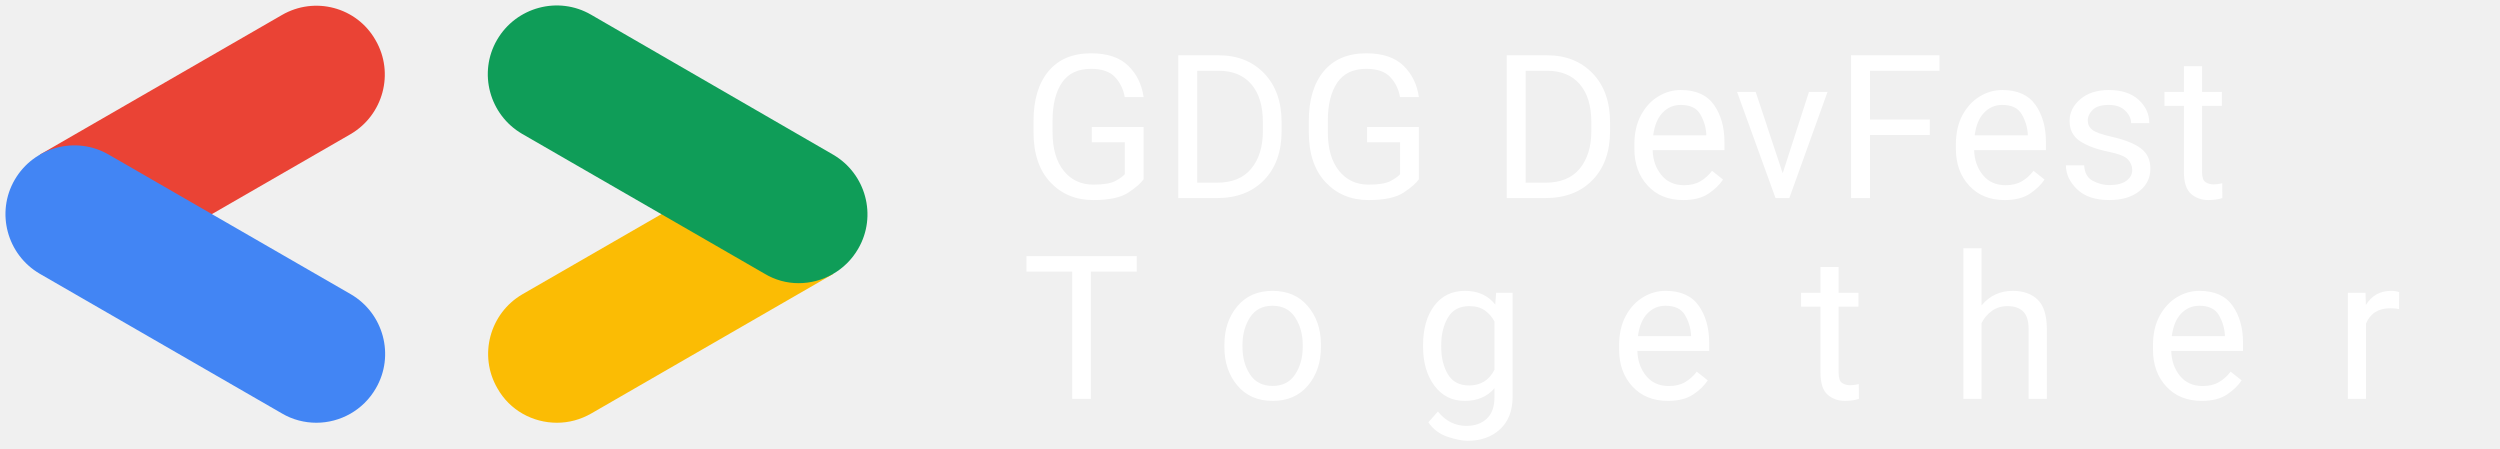
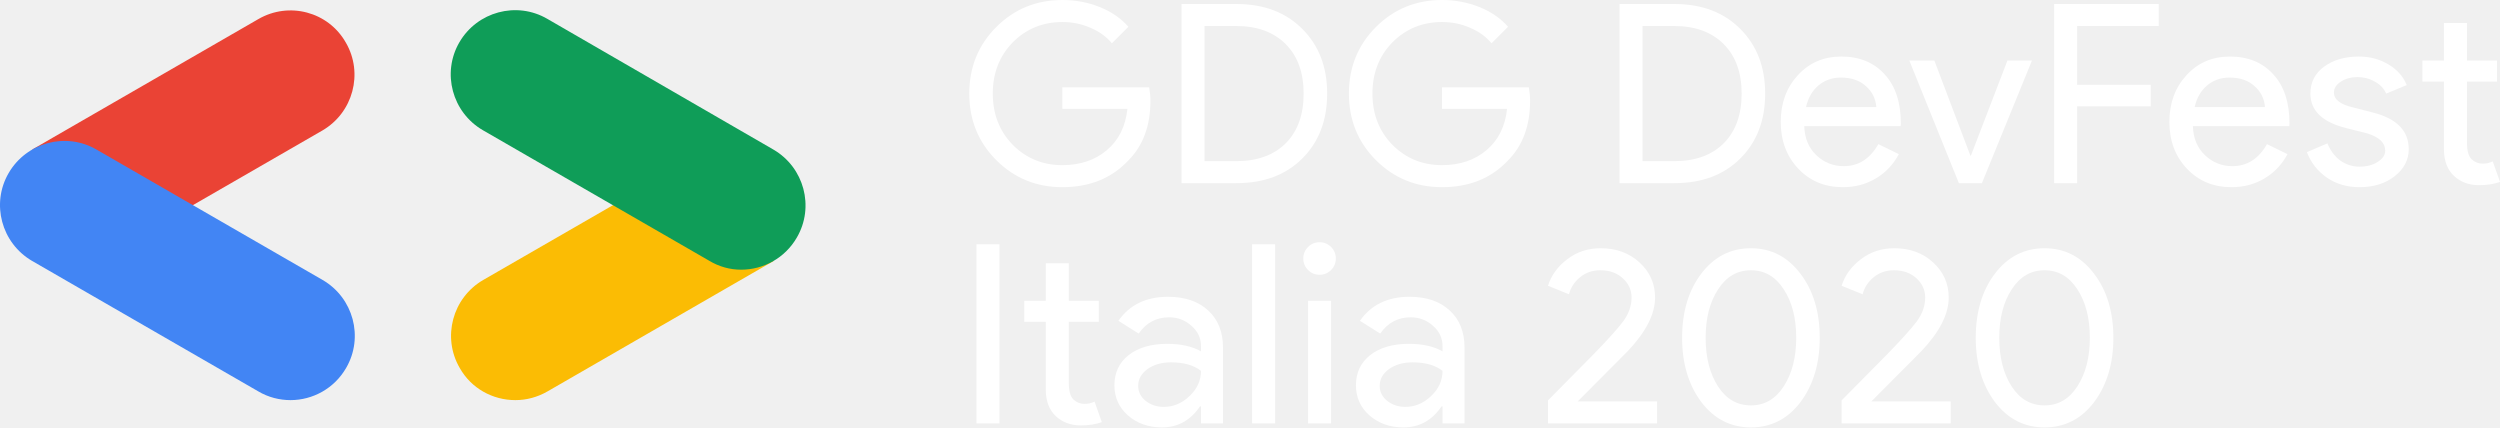
- <svg xmlns="http://www.w3.org/2000/svg" version="1.1" x="0px" y="0px" viewBox="0 0 746.9 134" style="enable-background:new 0 0 746.9 128;" xml:space="preserve">
-   <style type="text/css">
+ <svg xmlns="http://www.w3.org/2000/svg" height="136.644" width="799.264" id="svg853" xml:space="preserve" viewBox="0 0 799.264 136.644" y="0px" x="0px" version="1.1">
+   <defs id="defs857" />
+   <style id="style833" type="text/css">
	.st0{fill:#FFFFFF;}
	.st1{font-family:"Roboto", sans-serif;}
	.st2{font-size:60px;}
	.st3{letter-spacing:1px;}
	.st8{letter-spacing:25px;}
	.st4{fill:#EA4335;}
	.st5{fill:#4285F4;}
	.st6{fill:#FBBC04;}
	.st7{fill:#0F9D58;}
</style>
-   <g id="Livello_3">
-     <text transform="matrix(1 0 0 1 305.1976 59.1753)">
-       <tspan x="0" y="0" class="st0 st1 st2 st3">GDG DevFest </tspan>
-       <tspan x="0" y="60" class="st0 st1 st2 st8">Together</tspan>
-     </text>
+   <g transform="translate(-1.632927,1.620928)" id="Livello_3">
+     <g style="font-size:80px" id="text839" aria-label="GDG DevFest">
+       <path id="path886" style="font-style:normal;font-variant:normal;font-weight:normal;font-stretch:normal;font-size:80px;font-family:'Product Sans';-inkscape-font-specification:'Product Sans';letter-spacing:1px;fill:#ffffff" d="m 369.432,30.619 q 0,12 -7.12,19.12 -8,8.48 -21.04,8.48 -12.48,0 -21.12,-8.64 -8.64,-8.64 -8.64,-21.28 0,-12.64 8.64,-21.28 8.64,-8.64 21.12,-8.64 6.32,0 11.92,2.24 5.6,2.24 9.2,6.32 l -5.28,5.28 q -2.64,-3.2 -6.88,-4.96 -4.16,-1.84 -8.96,-1.84 -9.36,0 -15.84,6.48 -6.4,6.56 -6.4,16.4 0,9.84 6.4,16.4 6.48,6.48 15.84,6.48 8.56,0 14.24,-4.8 5.68,-4.8 6.56,-13.2 h -20.8 v -6.88 h 27.76 q 0.4,2.24 0.4,4.32 z" />
+       <path id="path888" style="font-style:normal;font-variant:normal;font-weight:normal;font-stretch:normal;font-size:80px;font-family:'Product Sans';-inkscape-font-specification:'Product Sans';letter-spacing:1px;fill:#ffffff" d="M 379.374,56.939 V -0.341 h 17.52 q 13.12,0 21.04,7.92 8,7.92 8,20.72 0,12.88 -8,20.8 -7.92,7.84 -21.04,7.84 z m 7.36,-50.24 V 49.899 h 10.16 q 10,0 15.76,-5.68 5.76,-5.76 5.76,-15.92 0,-10.08 -5.76,-15.84 -5.76,-5.76 -15.76,-5.76 z" />
+       <path id="path890" style="font-style:normal;font-variant:normal;font-weight:normal;font-stretch:normal;font-size:80px;font-family:'Product Sans';-inkscape-font-specification:'Product Sans';letter-spacing:1px;fill:#ffffff" d="m 490.807,30.619 q 0,12 -7.12,19.12 -8,8.48 -21.04,8.48 -12.48,0 -21.12,-8.64 -8.64,-8.64 -8.64,-21.28 0,-12.64 8.64,-21.28 8.64,-8.64 21.12,-8.64 6.32,0 11.92,2.24 5.6,2.24 9.2,6.32 l -5.28,5.28 q -2.64,-3.2 -6.88,-4.96 -4.16,-1.84 -8.96,-1.84 -9.36,0 -15.84,6.48 -6.4,6.56 -6.4,16.4 0,9.84 6.4,16.4 6.48,6.48 15.84,6.48 8.56,0 14.24,-4.8 5.68,-4.8 6.56,-13.2 h -20.8 v -6.88 h 27.76 q 0.4,2.24 0.4,4.32 z" />
+       <path id="path892" style="font-style:normal;font-variant:normal;font-weight:normal;font-stretch:normal;font-size:80px;font-family:'Product Sans';-inkscape-font-specification:'Product Sans';letter-spacing:1px;fill:#ffffff" d="M 519.406,56.939 V -0.341 h 17.52 q 13.12,0 21.04,7.92 8,7.92 8,20.72 0,12.88 -8,20.8 -7.92,7.84 -21.04,7.84 z m 7.36,-50.24 V 49.899 h 10.16 q 10,0 15.76,-5.68 5.76,-5.76 5.76,-15.92 0,-10.08 -5.76,-15.84 -5.76,-5.76 -15.76,-5.76 z" />
+       <path id="path894" style="font-style:normal;font-variant:normal;font-weight:normal;font-stretch:normal;font-size:80px;font-family:'Product Sans';-inkscape-font-specification:'Product Sans';letter-spacing:1px;fill:#ffffff" d="m 590.788,58.219 q -8.64,0 -14.24,-5.92 -5.6,-5.92 -5.6,-14.96 0,-8.96 5.44,-14.88 5.44,-6 13.92,-6 8.72,0 13.84,5.68 5.2,5.6 5.2,15.76 l -0.08,0.8 h -30.8 q 0.16,5.76 3.84,9.28 3.68,3.52 8.8,3.52 7.04,0 11.04,-7.04 l 6.56,3.2 q -2.64,4.96 -7.36,7.76 -4.64,2.8 -10.56,2.8 z m -11.76,-25.6 h 22.48 q -0.32,-4.08 -3.36,-6.72 -2.96,-2.72 -8,-2.72 -4.16,0 -7.2,2.56 -2.96,2.56 -3.92,6.88 z" />
+       <path id="path896" style="font-style:normal;font-variant:normal;font-weight:normal;font-stretch:normal;font-size:80px;font-family:'Product Sans';-inkscape-font-specification:'Product Sans';letter-spacing:1px;fill:#ffffff" d="m 635.259,56.939 h -7.36 l -15.84,-39.2 h 8 l 11.52,30.4 h 0.16 l 11.68,-30.4 h 7.84 z" />
+       <path id="path898" style="font-style:normal;font-variant:normal;font-weight:normal;font-stretch:normal;font-size:80px;font-family:'Product Sans';-inkscape-font-specification:'Product Sans';letter-spacing:1px;fill:#ffffff" d="m 665.703,32.379 v 24.56 h -7.36 V -0.341 h 33.44 V 6.699 h -26.08 V 25.499 h 23.52 v 6.88 z" />
+       <path id="path900" style="font-style:normal;font-variant:normal;font-weight:normal;font-stretch:normal;font-size:80px;font-family:'Product Sans';-inkscape-font-specification:'Product Sans';letter-spacing:1px;fill:#ffffff" d="m 715.038,58.219 q -8.64,0 -14.24,-5.92 -5.6,-5.92 -5.6,-14.96 0,-8.96 5.44,-14.88 5.44,-6 13.92,-6 8.72,0 13.84,5.68 5.2,5.6 5.2,15.76 l -0.08,0.8 h -30.8 q 0.16,5.76 3.84,9.28 3.68,3.52 8.8,3.52 7.04,0 11.04,-7.04 l 6.56,3.2 q -2.64,4.96 -7.36,7.76 -4.64,2.8 -10.56,2.8 z m -11.76,-25.6 h 22.48 q -0.32,-4.08 -3.36,-6.72 -2.96,-2.72 -8,-2.72 -4.16,0 -7.2,2.56 -2.96,2.56 -3.92,6.88 z" />
+       <path id="path902" style="font-style:normal;font-variant:normal;font-weight:normal;font-stretch:normal;font-size:80px;font-family:'Product Sans';-inkscape-font-specification:'Product Sans';letter-spacing:1px;fill:#ffffff" d="m 771.719,46.059 q 0,5.12 -4.48,8.64 -4.48,3.52 -11.28,3.52 -5.92,0 -10.4,-3.04 -4.48,-3.12 -6.4,-8.16 l 6.56,-2.8 q 1.44,3.52 4.16,5.52 2.8,1.92 6.08,1.92 3.52,0 5.84,-1.52 2.4,-1.52 2.4,-3.6 0,-3.76 -5.76,-5.52 l -6.72,-1.68 q -11.44,-2.88 -11.44,-11.04 0,-5.36 4.32,-8.56 4.4,-3.28 11.2,-3.28 5.2,0 9.36,2.48 4.24,2.48 5.92,6.64 l -6.56,2.72 q -1.12,-2.48 -3.68,-3.84 -2.48,-1.44 -5.6,-1.44 -2.88,0 -5.2,1.44 -2.24,1.44 -2.24,3.52 0,3.36 6.32,4.8 l 5.92,1.52 q 11.68,2.88 11.68,11.76 z" />
+       <path id="path904" style="font-style:normal;font-variant:normal;font-weight:normal;font-stretch:normal;font-size:80px;font-family:'Product Sans';-inkscape-font-specification:'Product Sans';letter-spacing:1px;fill:#ffffff" d="m 794.177,57.579 q -4.8,0 -8,-2.96 -3.12,-2.96 -3.2,-8.24 v -21.92 h -6.88 v -6.72 h 6.88 V 5.739 h 7.36 V 17.739 h 9.6 v 6.72 h -9.6 v 19.52 q 0,3.92 1.52,5.36 1.52,1.36 3.44,1.36 0.88,0 1.68,-0.16 0.88,-0.24 1.6,-0.56 l 2.32,6.56 q -2.88,1.04 -6.72,1.04 z" />
+     </g>
+     <g style="font-size:80px" id="text839-3" aria-label="Italia 2020">
+       <path id="path967" style="font-style:normal;font-variant:normal;font-weight:normal;font-stretch:normal;font-size:80px;font-family:'Product Sans';-inkscape-font-specification:'Product Sans';letter-spacing:1px;fill:#ffffff" d="m 321.17,133.743 h -7.36 V 76.463 h 7.36 z" />
+       <path id="path969" style="font-style:normal;font-variant:normal;font-weight:normal;font-stretch:normal;font-size:80px;font-family:'Product Sans';-inkscape-font-specification:'Product Sans';letter-spacing:1px;fill:#ffffff" d="m 347.175,134.383 q -4.8,0 -8,-2.96 -3.12,-2.96 -3.2,-8.24 v -21.92 h -6.88 v -6.72 h 6.88 v -12 h 7.36 v 12 h 9.6 v 6.72 h -9.6 v 19.52 q 0,3.92 1.52,5.36 1.52,1.36 3.44,1.36 0.88,0 1.68,-0.16 0.88,-0.24 1.6,-0.56 l 2.32,6.56 q -2.88,1.04 -6.72,1.04 z" />
+       <path id="path971" style="font-style:normal;font-variant:normal;font-weight:normal;font-stretch:normal;font-size:80px;font-family:'Product Sans';-inkscape-font-specification:'Product Sans';letter-spacing:1px;fill:#ffffff" d="m 365.515,121.743 q 0,2.88 2.4,4.8 2.48,1.92 5.76,1.92 4.64,0 8.24,-3.44 3.68,-3.44 3.68,-8.08 -3.44,-2.72 -9.6,-2.72 -4.48,0 -7.52,2.16 -2.96,2.16 -2.96,5.36 z m 9.52,-28.48 q 8.16,0 12.88,4.4 4.72,4.32 4.72,11.92 v 24.16 h -7.04 v -5.44 h -0.32 q -4.56,6.72 -12.16,6.72 -6.48,0 -10.88,-3.84 -4.32,-3.84 -4.32,-9.6 0,-6.08 4.56,-9.68 4.64,-3.6 12.32,-3.6 6.56,0 10.8,2.4 v -1.68 q 0,-3.84 -3.04,-6.48 -3.04,-2.72 -7.12,-2.72 -6.16,0 -9.76,5.2 l -6.48,-4.08 q 5.36,-7.68 15.84,-7.68 z" />
+       <path id="path973" style="font-style:normal;font-variant:normal;font-weight:normal;font-stretch:normal;font-size:80px;font-family:'Product Sans';-inkscape-font-specification:'Product Sans';letter-spacing:1px;fill:#ffffff" d="m 409.296,76.463 v 57.28 h -7.36 V 76.463 Z" />
+       <path id="path975" style="font-style:normal;font-variant:normal;font-weight:normal;font-stretch:normal;font-size:80px;font-family:'Product Sans';-inkscape-font-specification:'Product Sans';letter-spacing:1px;fill:#ffffff" d="m 428.706,81.023 q 0,2.16 -1.52,3.68 -1.52,1.52 -3.68,1.52 -2.16,0 -3.68,-1.52 -1.52,-1.52 -1.52,-3.68 0,-2.16 1.52,-3.68 1.52,-1.52 3.68,-1.52 2.16,0 3.68,1.52 1.52,1.52 1.52,3.68 z m -1.52,13.52 v 39.2 h -7.36 V 94.543 Z" />
+       <path id="path977" style="font-style:normal;font-variant:normal;font-weight:normal;font-stretch:normal;font-size:80px;font-family:'Product Sans';-inkscape-font-specification:'Product Sans';letter-spacing:1px;fill:#ffffff" d="m 442.734,121.743 q 0,2.88 2.4,4.8 2.48,1.92 5.76,1.92 4.64,0 8.24,-3.44 3.68,-3.44 3.68,-8.08 -3.44,-2.72 -9.6,-2.72 -4.48,0 -7.52,2.16 -2.96,2.16 -2.96,5.36 z m 9.52,-28.48 q 8.16,0 12.88,4.4 4.72,4.32 4.72,11.92 v 24.16 h -7.04 v -5.44 h -0.32 q -4.56,6.72 -12.16,6.72 -6.48,0 -10.88,-3.84 -4.32,-3.84 -4.32,-9.6 0,-6.08 4.56,-9.68 4.64,-3.6 12.32,-3.6 6.56,0 10.8,2.4 v -1.68 q 0,-3.84 -3.04,-6.48 -3.04,-2.72 -7.12,-2.72 -6.16,0 -9.76,5.2 l -6.48,-4.08 q 5.36,-7.68 15.84,-7.68 z" />
+       <path id="path979" style="font-style:normal;font-variant:normal;font-weight:normal;font-stretch:normal;font-size:80px;font-family:'Product Sans';-inkscape-font-specification:'Product Sans';letter-spacing:1px;fill:#ffffff" d="m 531.411,126.703 v 7.04 h -34.88 v -7.36 l 14.16,-14.32 q 7.12,-7.28 9.84,-10.88 2.72,-3.68 2.72,-7.68 0,-3.6 -2.8,-6.16 -2.8,-2.56 -7.2,-2.56 -3.76,0 -6.48,2.24 -2.72,2.24 -3.52,5.44 l -6.72,-2.72 q 1.6,-5.04 6.16,-8.48 4.56,-3.52 10.72,-3.52 7.44,0 12.4,4.56 4.96,4.56 4.96,11.2 0,7.92 -8.72,17.12 l -16,16.08 z" />
+       <path id="path981" style="font-style:normal;font-variant:normal;font-weight:normal;font-stretch:normal;font-size:80px;font-family:'Product Sans';-inkscape-font-specification:'Product Sans';letter-spacing:1px;fill:#ffffff" d="m 539.414,106.383 q 0,-12.48 6.16,-20.56 6.16,-8.08 15.84,-8.08 9.68,0 15.84,8.16 6.16,8.08 6.16,20.48 0,12.32 -6.16,20.56 -6.16,8.08 -15.84,8.08 -9.68,0 -15.84,-8.08 -6.16,-8.24 -6.16,-20.56 z m 36.48,0 q 0,-9.44 -4,-15.52 -3.92,-6.08 -10.48,-6.08 -6.56,0 -10.48,6.08 -4,6.08 -4,15.52 0,9.44 4,15.6 3.92,6 10.48,6 6.56,0 10.48,-6.08 4,-6.16 4,-15.52 z" />
+       <path id="path983" style="font-style:normal;font-variant:normal;font-weight:normal;font-stretch:normal;font-size:80px;font-family:'Product Sans';-inkscape-font-specification:'Product Sans';letter-spacing:1px;fill:#ffffff" d="m 625.286,126.703 v 7.04 h -34.88 v -7.36 l 14.16,-14.32 q 7.12,-7.28 9.84,-10.88 2.72,-3.68 2.72,-7.68 0,-3.6 -2.8,-6.16 -2.8,-2.56 -7.2,-2.56 -3.76,0 -6.48,2.24 -2.72,2.24 -3.52,5.44 l -6.72,-2.72 q 1.6,-5.04 6.16,-8.48 4.56,-3.52 10.72,-3.52 7.44,0 12.4,4.56 4.96,4.56 4.96,11.2 0,7.92 -8.72,17.12 l -16,16.08 z" />
+       <path id="path985" style="font-style:normal;font-variant:normal;font-weight:normal;font-stretch:normal;font-size:80px;font-family:'Product Sans';-inkscape-font-specification:'Product Sans';letter-spacing:1px;fill:#ffffff" d="m 633.289,106.383 q 0,-12.48 6.16,-20.56 6.16,-8.08 15.84,-8.08 9.68,0 15.84,8.16 6.16,8.08 6.16,20.48 0,12.32 -6.16,20.56 -6.16,8.08 -15.84,8.08 -9.68,0 -15.84,-8.08 -6.16,-8.24 -6.16,-20.56 z m 36.48,0 q 0,-9.44 -4,-15.52 -3.92,-6.08 -10.48,-6.08 -6.56,0 -10.48,6.08 -4,6.08 -4,15.52 0,9.44 4,15.6 3.92,6 10.48,6 6.56,0 10.48,-6.08 4,-6.16 4,-15.52 z" />
+     </g>
  </g>
-   <g id="Livello_2">
-     <g>
-       <path class="st4" d="M62.9,64.2l41.8-24.1c9.8-5.7,13.2-18.3,7.5-28.1C106.6,2.1,94-1.2,84.2,4.5L11.9,46.2L62.9,64.2z" />
-       <path class="st5" d="M94.5,126.3c7.1,0,14-3.7,17.8-10.3c5.7-9.8,2.3-22.4-7.5-28.1L32.5,46.2c-9.8-5.7-22.4-2.3-28.1,7.5    c-5.7,9.8-2.3,22.4,7.5,28.1l72.3,41.7C87.4,125.4,91,126.3,94.5,126.3" />
-       <path class="st6" d="M166.4,126.3c3.5,0,7-0.9,10.3-2.8l72.3-41.7l-50.4-18.4l-42.5,24.5c-9.8,5.7-13.2,18.3-7.5,28.1    C152.3,122.6,159.2,126.3,166.4,126.3" />
-       <path class="st7" d="M238.6,84.6c7.1,0,14-3.7,17.8-10.3c5.7-9.8,2.3-22.4-7.5-28.1L176.6,4.4c-9.8-5.7-22.4-2.3-28.1,7.5    c-5.7,9.8-2.3,22.4,7.5,28.1l72.3,41.7C231.6,83.7,235.1,84.6,238.6,84.6" />
+   <g transform="translate(-1.632927,1.620928)" id="Livello_2">
+     <g id="g850">
+       <path id="path842" d="M 62.9,64.2 104.7,40.1 C 114.5,34.4 117.9,21.8 112.2,12 106.6,2.1 94,-1.2 84.2,4.5 L 11.9,46.2 Z" class="st4" />
+       <path id="path844" d="m 94.5,126.3 c 7.1,0 14,-3.7 17.8,-10.3 5.7,-9.8 2.3,-22.4 -7.5,-28.1 L 32.5,46.2 C 22.7,40.5 10.1,43.9 4.4,53.7 -1.3,63.5 2.1,76.1 11.9,81.8 l 72.3,41.7 c 3.2,1.9 6.8,2.8 10.3,2.8" class="st5" />
+       <path id="path846" d="m 166.4,126.3 c 3.5,0 7,-0.9 10.3,-2.8 L 249,81.8 198.6,63.4 156.1,87.9 c -9.8,5.7 -13.2,18.3 -7.5,28.1 3.7,6.6 10.6,10.3 17.8,10.3" class="st6" />
+       <path id="path848" d="m 238.6,84.6 c 7.1,0 14,-3.7 17.8,-10.3 5.7,-9.8 2.3,-22.4 -7.5,-28.1 L 176.6,4.4 c -9.8,-5.7 -22.4,-2.3 -28.1,7.5 -5.7,9.8 -2.3,22.4 7.5,28.1 l 72.3,41.7 c 3.3,2 6.8,2.9 10.3,2.9" class="st7" />
    </g>
  </g>
</svg>
